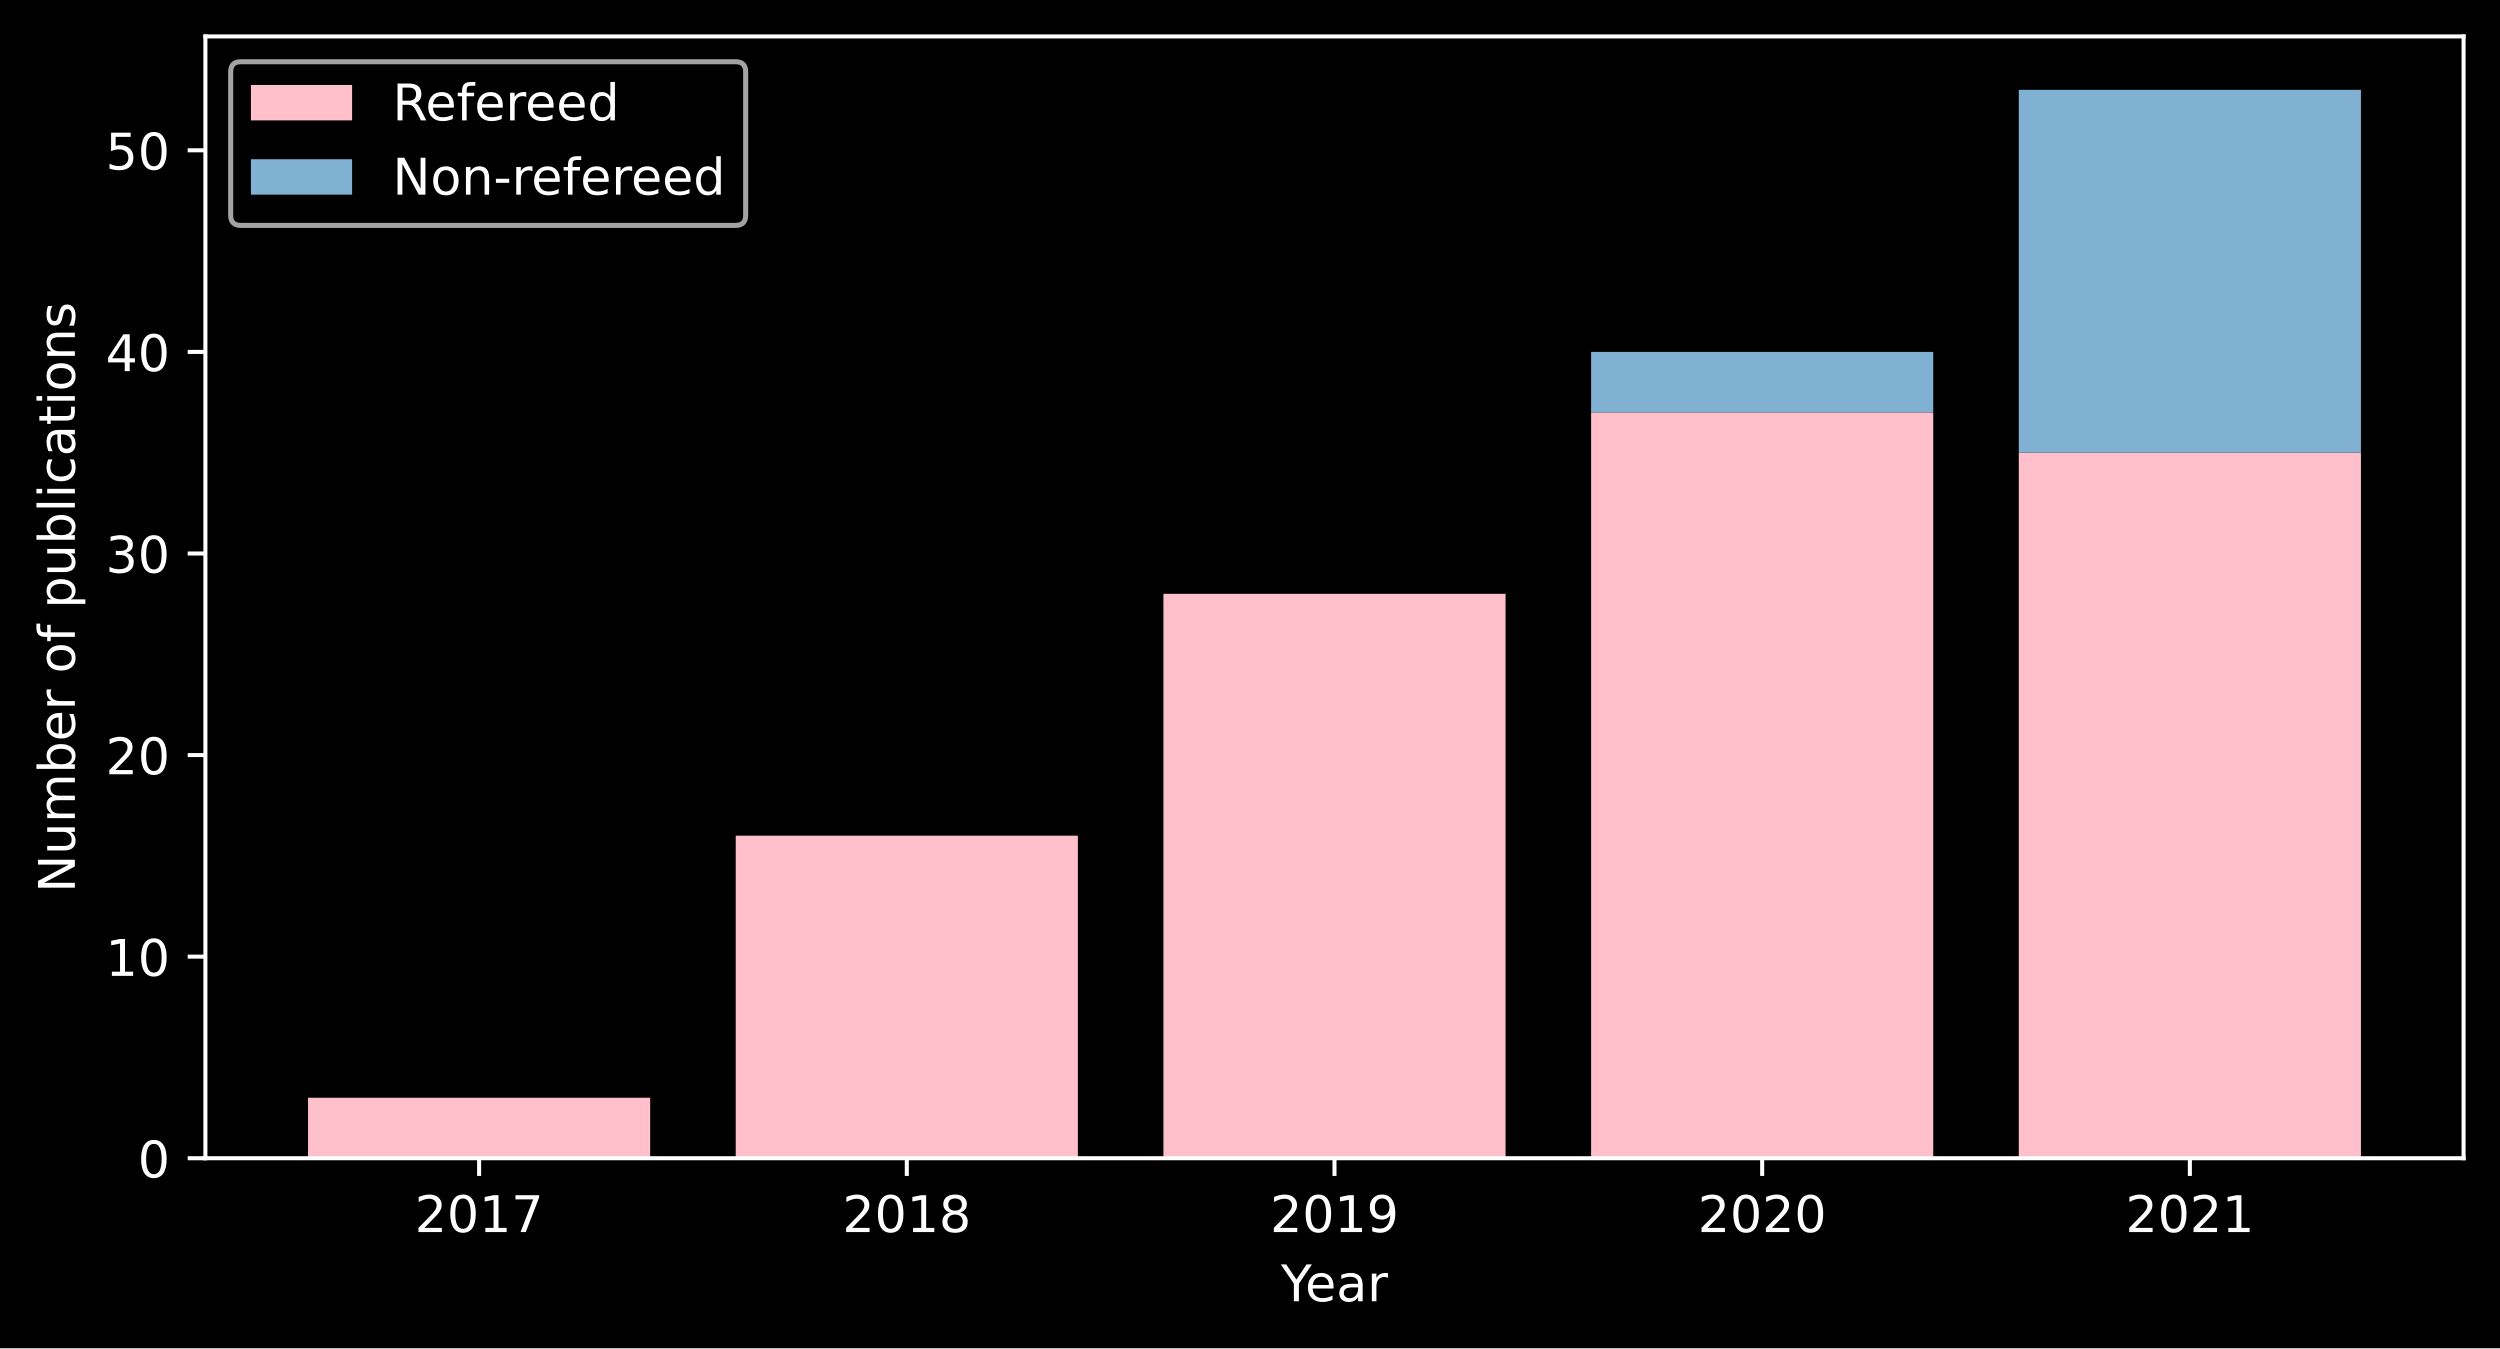
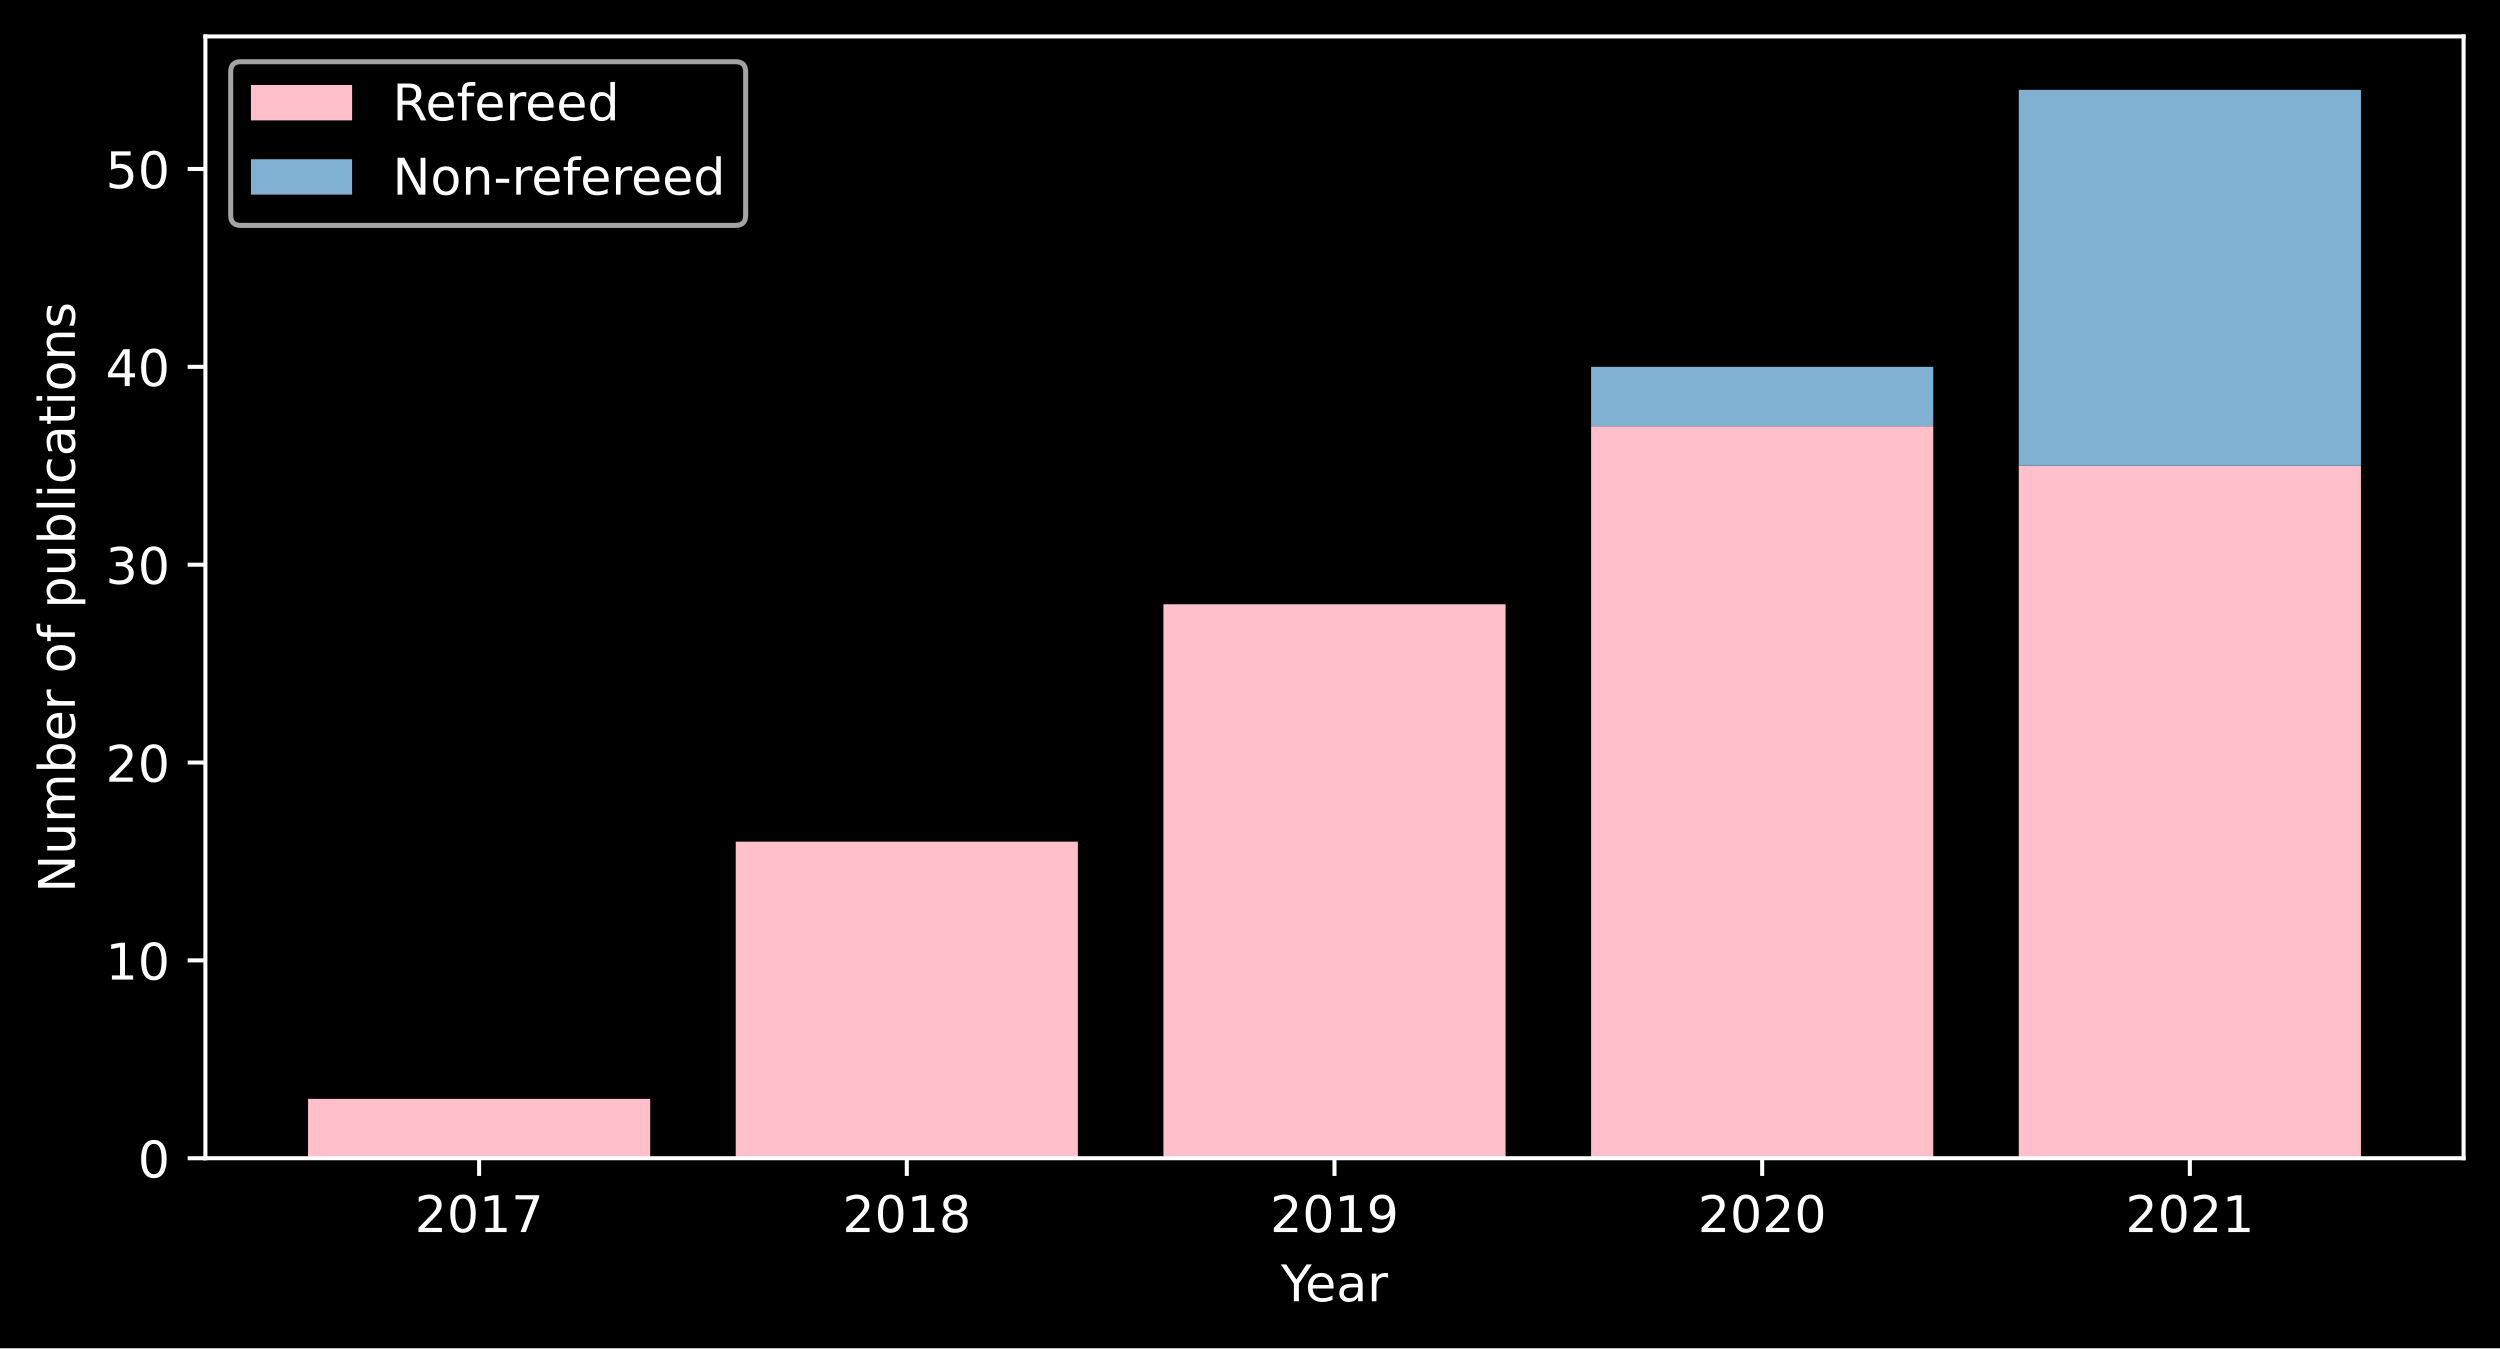
<svg xmlns="http://www.w3.org/2000/svg" xmlns:xlink="http://www.w3.org/1999/xlink" height="266.516pt" version="1.1" viewBox="0 0 494.203 266.516" width="494.203pt">
  <defs>
    <style type="text/css">*{stroke-linecap:butt;stroke-linejoin:round;}</style>
  </defs>
  <g id="figure_1">
    <g id="patch_1">
      <path d="M 0 266.516  L 494.203 266.516  L 494.203 0  L 0 0  z " />
    </g>
    <g id="axes_1">
      <g id="patch_2">
        <path d="M 40.603 228.96  L 487.003 228.96  L 487.003 7.2  L 40.603 7.2  z " />
      </g>
      <g id="patch_3">
-         <path clip-path="url(#p32dc81f828)" d="M 399.076 228.96  L 466.712 228.96  L 466.712 89.488  L 399.076 89.488  z " style="fill:#ffc0cb;" />
+         <path clip-path="url(#pdca4b67f2d)" d="M 399.076 228.96  L 466.712 228.96  L 466.712 92.071  L 399.076 92.071  z " style="fill:#ffc0cb;" />
      </g>
      <g id="patch_4">
-         <path clip-path="url(#p32dc81f828)" d="M 314.53 228.96  L 382.167 228.96  L 382.167 81.518  L 314.53 81.518  z " style="fill:#ffc0cb;" />
+         <path clip-path="url(#pdca4b67f2d)" d="M 314.53 228.96  L 382.167 228.96  L 382.167 84.249  L 314.53 84.249  z " style="fill:#ffc0cb;" />
      </g>
      <g id="patch_5">
-         <path clip-path="url(#p32dc81f828)" d="M 229.985 228.96  L 297.621 228.96  L 297.621 117.383  L 229.985 117.383  z " style="fill:#ffc0cb;" />
+         <path clip-path="url(#pdca4b67f2d)" d="M 229.985 228.96  L 297.621 228.96  L 297.621 119.449  L 229.985 119.449  z " style="fill:#ffc0cb;" />
      </g>
      <g id="patch_6">
-         <path clip-path="url(#p32dc81f828)" d="M 145.439 228.96  L 213.076 228.96  L 213.076 165.202  L 145.439 165.202  z " style="fill:#ffc0cb;" />
+         <path clip-path="url(#pdca4b67f2d)" d="M 145.439 228.96  L 213.076 228.96  L 213.076 166.382  L 145.439 166.382  z " style="fill:#ffc0cb;" />
      </g>
      <g id="patch_7">
-         <path clip-path="url(#p32dc81f828)" d="M 60.894 228.96  L 128.53 228.96  L 128.53 217.005  L 60.894 217.005  z " style="fill:#ffc0cb;" />
+         <path clip-path="url(#pdca4b67f2d)" d="M 60.894 228.96  L 128.53 228.96  L 128.53 217.227  L 60.894 217.227  z " style="fill:#ffc0cb;" />
      </g>
      <g id="patch_8">
-         <path clip-path="url(#p32dc81f828)" d="M 399.076 89.488  L 466.712 89.488  L 466.712 17.76  L 399.076 17.76  z " style="fill:#81b1d2;" />
+         <path clip-path="url(#pdca4b67f2d)" d="M 399.076 92.071  L 466.712 92.071  L 466.712 17.76  L 399.076 17.76  z " style="fill:#81b1d2;" />
      </g>
      <g id="patch_9">
-         <path clip-path="url(#p32dc81f828)" d="M 314.53 81.518  L 382.167 81.518  L 382.167 69.564  L 314.53 69.564  z " style="fill:#81b1d2;" />
+         <path clip-path="url(#pdca4b67f2d)" d="M 314.53 84.249  L 382.167 84.249  L 382.167 72.516  L 314.53 72.516  z " style="fill:#81b1d2;" />
      </g>
      <g id="patch_10">
-         <path clip-path="url(#p32dc81f828)" d="M 229.985 117.383  L 297.621 117.383  L 297.621 117.383  L 229.985 117.383  z " style="fill:#81b1d2;" />
+         <path clip-path="url(#pdca4b67f2d)" d="M 229.985 119.449  L 297.621 119.449  L 297.621 119.449  L 229.985 119.449  z " style="fill:#81b1d2;" />
      </g>
      <g id="patch_11">
-         <path clip-path="url(#p32dc81f828)" d="M 145.439 165.202  L 213.076 165.202  L 213.076 165.202  L 145.439 165.202  z " style="fill:#81b1d2;" />
+         <path clip-path="url(#pdca4b67f2d)" d="M 145.439 166.382  L 213.076 166.382  L 213.076 166.382  L 145.439 166.382  z " style="fill:#81b1d2;" />
      </g>
      <g id="patch_12">
-         <path clip-path="url(#p32dc81f828)" d="M 60.894 217.005  L 128.53 217.005  L 128.53 217.005  L 60.894 217.005  z " style="fill:#81b1d2;" />
+         <path clip-path="url(#pdca4b67f2d)" d="M 60.894 217.227  L 128.53 217.227  L 128.53 217.227  L 60.894 217.227  z " style="fill:#81b1d2;" />
      </g>
      <g id="matplotlib.axis_1">
        <g id="xtick_1">
          <g id="line2d_1">
            <defs>
-               <path d="M 0 0  L 0 3.5  " id="m0152c3f5c0" style="stroke:#ffffff;stroke-width:0.8;" />
-             </defs>
-             <g>
-               <use style="fill:#ffffff;stroke:#ffffff;stroke-width:0.8;" x="432.894" xlink:href="#m0152c3f5c0" y="228.96" />
+               <path d="M 0 0  L 0 3.5  " id="m85d57b362c" style="stroke:#ffffff;stroke-width:0.8;" />
+             </defs>
+             <g>
+               <use style="fill:#ffffff;stroke:#ffffff;stroke-width:0.8;" x="432.894" xlink:href="#m85d57b362c" y="228.96" />
            </g>
          </g>
          <g id="text_1">
            <g style="fill:#ffffff;" transform="translate(420.169 243.5584)scale(0.1 -0.1)">
              <defs>
                <path d="M 1228 531  L 3431 531  L 3431 0  L 469 0  L 469 531  Q 828 903 1448 1529  Q 2069 2156 2228 2338  Q 2531 2678 2651 2914  Q 2772 3150 2772 3378  Q 2772 3750 2511 3984  Q 2250 4219 1831 4219  Q 1534 4219 1204 4116  Q 875 4013 500 3803  L 500 4441  Q 881 4594 1212 4672  Q 1544 4750 1819 4750  Q 2544 4750 2975 4387  Q 3406 4025 3406 3419  Q 3406 3131 3298 2873  Q 3191 2616 2906 2266  Q 2828 2175 2409 1742  Q 1991 1309 1228 531  z " id="DejaVuSans-32" transform="scale(0.015625)" />
                <path d="M 2034 4250  Q 1547 4250 1301 3770  Q 1056 3291 1056 2328  Q 1056 1369 1301 889  Q 1547 409 2034 409  Q 2525 409 2770 889  Q 3016 1369 3016 2328  Q 3016 3291 2770 3770  Q 2525 4250 2034 4250  z M 2034 4750  Q 2819 4750 3233 4129  Q 3647 3509 3647 2328  Q 3647 1150 3233 529  Q 2819 -91 2034 -91  Q 1250 -91 836 529  Q 422 1150 422 2328  Q 422 3509 836 4129  Q 1250 4750 2034 4750  z " id="DejaVuSans-30" transform="scale(0.015625)" />
                <path d="M 794 531  L 1825 531  L 1825 4091  L 703 3866  L 703 4441  L 1819 4666  L 2450 4666  L 2450 531  L 3481 531  L 3481 0  L 794 0  L 794 531  z " id="DejaVuSans-31" transform="scale(0.015625)" />
              </defs>
              <use xlink:href="#DejaVuSans-32" />
              <use x="63.623" xlink:href="#DejaVuSans-30" />
              <use x="127.246" xlink:href="#DejaVuSans-32" />
              <use x="190.869" xlink:href="#DejaVuSans-31" />
            </g>
          </g>
        </g>
        <g id="xtick_2">
          <g id="line2d_2">
            <g>
-               <use style="fill:#ffffff;stroke:#ffffff;stroke-width:0.8;" x="348.349" xlink:href="#m0152c3f5c0" y="228.96" />
+               <use style="fill:#ffffff;stroke:#ffffff;stroke-width:0.8;" x="348.349" xlink:href="#m85d57b362c" y="228.96" />
            </g>
          </g>
          <g id="text_2">
            <g style="fill:#ffffff;" transform="translate(335.6236 243.5584)scale(0.1 -0.1)">
              <use xlink:href="#DejaVuSans-32" />
              <use x="63.623" xlink:href="#DejaVuSans-30" />
              <use x="127.246" xlink:href="#DejaVuSans-32" />
              <use x="190.869" xlink:href="#DejaVuSans-30" />
            </g>
          </g>
        </g>
        <g id="xtick_3">
          <g id="line2d_3">
            <g>
-               <use style="fill:#ffffff;stroke:#ffffff;stroke-width:0.8;" x="263.803" xlink:href="#m0152c3f5c0" y="228.96" />
+               <use style="fill:#ffffff;stroke:#ffffff;stroke-width:0.8;" x="263.803" xlink:href="#m85d57b362c" y="228.96" />
            </g>
          </g>
          <g id="text_3">
            <g style="fill:#ffffff;" transform="translate(251.0781 243.5584)scale(0.1 -0.1)">
              <defs>
                <path d="M 703 97  L 703 672  Q 941 559 1184 500  Q 1428 441 1663 441  Q 2288 441 2617 861  Q 2947 1281 2994 2138  Q 2813 1869 2534 1725  Q 2256 1581 1919 1581  Q 1219 1581 811 2004  Q 403 2428 403 3163  Q 403 3881 828 4315  Q 1253 4750 1959 4750  Q 2769 4750 3195 4129  Q 3622 3509 3622 2328  Q 3622 1225 3098 567  Q 2575 -91 1691 -91  Q 1453 -91 1209 -44  Q 966 3 703 97  z M 1959 2075  Q 2384 2075 2632 2365  Q 2881 2656 2881 3163  Q 2881 3666 2632 3958  Q 2384 4250 1959 4250  Q 1534 4250 1286 3958  Q 1038 3666 1038 3163  Q 1038 2656 1286 2365  Q 1534 2075 1959 2075  z " id="DejaVuSans-39" transform="scale(0.015625)" />
              </defs>
              <use xlink:href="#DejaVuSans-32" />
              <use x="63.623" xlink:href="#DejaVuSans-30" />
              <use x="127.246" xlink:href="#DejaVuSans-31" />
              <use x="190.869" xlink:href="#DejaVuSans-39" />
            </g>
          </g>
        </g>
        <g id="xtick_4">
          <g id="line2d_4">
            <g>
-               <use style="fill:#ffffff;stroke:#ffffff;stroke-width:0.8;" x="179.258" xlink:href="#m0152c3f5c0" y="228.96" />
+               <use style="fill:#ffffff;stroke:#ffffff;stroke-width:0.8;" x="179.258" xlink:href="#m85d57b362c" y="228.96" />
            </g>
          </g>
          <g id="text_4">
            <g style="fill:#ffffff;" transform="translate(166.5327 243.5584)scale(0.1 -0.1)">
              <defs>
                <path d="M 2034 2216  Q 1584 2216 1326 1975  Q 1069 1734 1069 1313  Q 1069 891 1326 650  Q 1584 409 2034 409  Q 2484 409 2743 651  Q 3003 894 3003 1313  Q 3003 1734 2745 1975  Q 2488 2216 2034 2216  z M 1403 2484  Q 997 2584 770 2862  Q 544 3141 544 3541  Q 544 4100 942 4425  Q 1341 4750 2034 4750  Q 2731 4750 3128 4425  Q 3525 4100 3525 3541  Q 3525 3141 3298 2862  Q 3072 2584 2669 2484  Q 3125 2378 3379 2068  Q 3634 1759 3634 1313  Q 3634 634 3220 271  Q 2806 -91 2034 -91  Q 1263 -91 848 271  Q 434 634 434 1313  Q 434 1759 690 2068  Q 947 2378 1403 2484  z M 1172 3481  Q 1172 3119 1398 2916  Q 1625 2713 2034 2713  Q 2441 2713 2670 2916  Q 2900 3119 2900 3481  Q 2900 3844 2670 4047  Q 2441 4250 2034 4250  Q 1625 4250 1398 4047  Q 1172 3844 1172 3481  z " id="DejaVuSans-38" transform="scale(0.015625)" />
              </defs>
              <use xlink:href="#DejaVuSans-32" />
              <use x="63.623" xlink:href="#DejaVuSans-30" />
              <use x="127.246" xlink:href="#DejaVuSans-31" />
              <use x="190.869" xlink:href="#DejaVuSans-38" />
            </g>
          </g>
        </g>
        <g id="xtick_5">
          <g id="line2d_5">
            <g>
-               <use style="fill:#ffffff;stroke:#ffffff;stroke-width:0.8;" x="94.712" xlink:href="#m0152c3f5c0" y="228.96" />
+               <use style="fill:#ffffff;stroke:#ffffff;stroke-width:0.8;" x="94.712" xlink:href="#m85d57b362c" y="228.96" />
            </g>
          </g>
          <g id="text_5">
            <g style="fill:#ffffff;" transform="translate(81.98722 243.5584)scale(0.1 -0.1)">
              <defs>
                <path d="M 525 4666  L 3525 4666  L 3525 4397  L 1831 0  L 1172 0  L 2766 4134  L 525 4134  L 525 4666  z " id="DejaVuSans-37" transform="scale(0.015625)" />
              </defs>
              <use xlink:href="#DejaVuSans-32" />
              <use x="63.623" xlink:href="#DejaVuSans-30" />
              <use x="127.246" xlink:href="#DejaVuSans-31" />
              <use x="190.869" xlink:href="#DejaVuSans-37" />
            </g>
          </g>
        </g>
        <g id="text_6">
          <g style="fill:#ffffff;" transform="translate(253.2156 257.2366)scale(0.1 -0.1)">
            <defs>
              <path d="M -13 4666  L 666 4666  L 1959 2747  L 3244 4666  L 3922 4666  L 2272 2222  L 2272 0  L 1638 0  L 1638 2222  L -13 4666  z " id="DejaVuSans-59" transform="scale(0.015625)" />
              <path d="M 3597 1894  L 3597 1613  L 953 1613  Q 991 1019 1311 708  Q 1631 397 2203 397  Q 2534 397 2845 478  Q 3156 559 3463 722  L 3463 178  Q 3153 47 2828 -22  Q 2503 -91 2169 -91  Q 1331 -91 842 396  Q 353 884 353 1716  Q 353 2575 817 3079  Q 1281 3584 2069 3584  Q 2775 3584 3186 3129  Q 3597 2675 3597 1894  z M 3022 2063  Q 3016 2534 2758 2815  Q 2500 3097 2075 3097  Q 1594 3097 1305 2825  Q 1016 2553 972 2059  L 3022 2063  z " id="DejaVuSans-65" transform="scale(0.015625)" />
              <path d="M 2194 1759  Q 1497 1759 1228 1600  Q 959 1441 959 1056  Q 959 750 1161 570  Q 1363 391 1709 391  Q 2188 391 2477 730  Q 2766 1069 2766 1631  L 2766 1759  L 2194 1759  z M 3341 1997  L 3341 0  L 2766 0  L 2766 531  Q 2569 213 2275 61  Q 1981 -91 1556 -91  Q 1019 -91 701 211  Q 384 513 384 1019  Q 384 1609 779 1909  Q 1175 2209 1959 2209  L 2766 2209  L 2766 2266  Q 2766 2663 2505 2880  Q 2244 3097 1772 3097  Q 1472 3097 1187 3025  Q 903 2953 641 2809  L 641 3341  Q 956 3463 1253 3523  Q 1550 3584 1831 3584  Q 2591 3584 2966 3190  Q 3341 2797 3341 1997  z " id="DejaVuSans-61" transform="scale(0.015625)" />
              <path d="M 2631 2963  Q 2534 3019 2420 3045  Q 2306 3072 2169 3072  Q 1681 3072 1420 2755  Q 1159 2438 1159 1844  L 1159 0  L 581 0  L 581 3500  L 1159 3500  L 1159 2956  Q 1341 3275 1631 3429  Q 1922 3584 2338 3584  Q 2397 3584 2469 3576  Q 2541 3569 2628 3553  L 2631 2963  z " id="DejaVuSans-72" transform="scale(0.015625)" />
            </defs>
            <use xlink:href="#DejaVuSans-59" />
            <use x="47.834" xlink:href="#DejaVuSans-65" />
            <use x="109.357" xlink:href="#DejaVuSans-61" />
            <use x="170.637" xlink:href="#DejaVuSans-72" />
          </g>
        </g>
      </g>
      <g id="matplotlib.axis_2">
        <g id="ytick_1">
          <g id="line2d_6">
            <defs>
-               <path d="M 0 0  L -3.5 0  " id="m7a24dea6c3" style="stroke:#ffffff;stroke-width:0.8;" />
-             </defs>
-             <g>
-               <use style="fill:#ffffff;stroke:#ffffff;stroke-width:0.8;" x="40.603" xlink:href="#m7a24dea6c3" y="228.96" />
+               <path d="M 0 0  L -3.5 0  " id="ma1a2145482" style="stroke:#ffffff;stroke-width:0.8;" />
+             </defs>
+             <g>
+               <use style="fill:#ffffff;stroke:#ffffff;stroke-width:0.8;" x="40.603" xlink:href="#ma1a2145482" y="228.96" />
            </g>
          </g>
          <g id="text_7">
            <g style="fill:#ffffff;" transform="translate(27.24063 232.7592)scale(0.1 -0.1)">
              <use xlink:href="#DejaVuSans-30" />
            </g>
          </g>
        </g>
        <g id="ytick_2">
          <g id="line2d_7">
            <g>
-               <use style="fill:#ffffff;stroke:#ffffff;stroke-width:0.8;" x="40.603" xlink:href="#m7a24dea6c3" y="189.111" />
+               <use style="fill:#ffffff;stroke:#ffffff;stroke-width:0.8;" x="40.603" xlink:href="#ma1a2145482" y="189.849" />
            </g>
          </g>
          <g id="text_8">
-             <g style="fill:#ffffff;" transform="translate(20.87813 192.9102)scale(0.1 -0.1)">
+             <g style="fill:#ffffff;" transform="translate(20.87813 193.6481)scale(0.1 -0.1)">
              <use xlink:href="#DejaVuSans-31" />
              <use x="63.623" xlink:href="#DejaVuSans-30" />
            </g>
          </g>
        </g>
        <g id="ytick_3">
          <g id="line2d_8">
            <g>
-               <use style="fill:#ffffff;stroke:#ffffff;stroke-width:0.8;" x="40.603" xlink:href="#m7a24dea6c3" y="149.262" />
+               <use style="fill:#ffffff;stroke:#ffffff;stroke-width:0.8;" x="40.603" xlink:href="#ma1a2145482" y="150.738" />
            </g>
          </g>
          <g id="text_9">
-             <g style="fill:#ffffff;" transform="translate(20.87813 153.0611)scale(0.1 -0.1)">
+             <g style="fill:#ffffff;" transform="translate(20.87813 154.537)scale(0.1 -0.1)">
              <use xlink:href="#DejaVuSans-32" />
              <use x="63.623" xlink:href="#DejaVuSans-30" />
            </g>
          </g>
        </g>
        <g id="ytick_4">
          <g id="line2d_9">
            <g>
-               <use style="fill:#ffffff;stroke:#ffffff;stroke-width:0.8;" x="40.603" xlink:href="#m7a24dea6c3" y="109.413" />
+               <use style="fill:#ffffff;stroke:#ffffff;stroke-width:0.8;" x="40.603" xlink:href="#ma1a2145482" y="111.627" />
            </g>
          </g>
          <g id="text_10">
-             <g style="fill:#ffffff;" transform="translate(20.87813 113.212)scale(0.1 -0.1)">
+             <g style="fill:#ffffff;" transform="translate(20.87813 115.4259)scale(0.1 -0.1)">
              <defs>
                <path d="M 2597 2516  Q 3050 2419 3304 2112  Q 3559 1806 3559 1356  Q 3559 666 3084 287  Q 2609 -91 1734 -91  Q 1441 -91 1130 -33  Q 819 25 488 141  L 488 750  Q 750 597 1062 519  Q 1375 441 1716 441  Q 2309 441 2620 675  Q 2931 909 2931 1356  Q 2931 1769 2642 2001  Q 2353 2234 1838 2234  L 1294 2234  L 1294 2753  L 1863 2753  Q 2328 2753 2575 2939  Q 2822 3125 2822 3475  Q 2822 3834 2567 4026  Q 2313 4219 1838 4219  Q 1578 4219 1281 4162  Q 984 4106 628 3988  L 628 4550  Q 988 4650 1302 4700  Q 1616 4750 1894 4750  Q 2613 4750 3031 4423  Q 3450 4097 3450 3541  Q 3450 3153 3228 2886  Q 3006 2619 2597 2516  z " id="DejaVuSans-33" transform="scale(0.015625)" />
              </defs>
              <use xlink:href="#DejaVuSans-33" />
              <use x="63.623" xlink:href="#DejaVuSans-30" />
            </g>
          </g>
        </g>
        <g id="ytick_5">
          <g id="line2d_10">
            <g>
-               <use style="fill:#ffffff;stroke:#ffffff;stroke-width:0.8;" x="40.603" xlink:href="#m7a24dea6c3" y="69.564" />
+               <use style="fill:#ffffff;stroke:#ffffff;stroke-width:0.8;" x="40.603" xlink:href="#ma1a2145482" y="72.516" />
            </g>
          </g>
          <g id="text_11">
-             <g style="fill:#ffffff;" transform="translate(20.87813 73.36299)scale(0.1 -0.1)">
+             <g style="fill:#ffffff;" transform="translate(20.87813 76.31477)scale(0.1 -0.1)">
              <defs>
                <path d="M 2419 4116  L 825 1625  L 2419 1625  L 2419 4116  z M 2253 4666  L 3047 4666  L 3047 1625  L 3713 1625  L 3713 1100  L 3047 1100  L 3047 0  L 2419 0  L 2419 1100  L 313 1100  L 313 1709  L 2253 4666  z " id="DejaVuSans-34" transform="scale(0.015625)" />
              </defs>
              <use xlink:href="#DejaVuSans-34" />
              <use x="63.623" xlink:href="#DejaVuSans-30" />
            </g>
          </g>
        </g>
        <g id="ytick_6">
          <g id="line2d_11">
            <g>
-               <use style="fill:#ffffff;stroke:#ffffff;stroke-width:0.8;" x="40.603" xlink:href="#m7a24dea6c3" y="29.715" />
+               <use style="fill:#ffffff;stroke:#ffffff;stroke-width:0.8;" x="40.603" xlink:href="#ma1a2145482" y="33.404" />
            </g>
          </g>
          <g id="text_12">
-             <g style="fill:#ffffff;" transform="translate(20.87813 33.51394)scale(0.1 -0.1)">
+             <g style="fill:#ffffff;" transform="translate(20.87813 37.20366)scale(0.1 -0.1)">
              <defs>
                <path d="M 691 4666  L 3169 4666  L 3169 4134  L 1269 4134  L 1269 2991  Q 1406 3038 1543 3061  Q 1681 3084 1819 3084  Q 2600 3084 3056 2656  Q 3513 2228 3513 1497  Q 3513 744 3044 326  Q 2575 -91 1722 -91  Q 1428 -91 1123 -41  Q 819 9 494 109  L 494 744  Q 775 591 1075 516  Q 1375 441 1709 441  Q 2250 441 2565 725  Q 2881 1009 2881 1497  Q 2881 1984 2565 2268  Q 2250 2553 1709 2553  Q 1456 2553 1204 2497  Q 953 2441 691 2322  L 691 4666  z " id="DejaVuSans-35" transform="scale(0.015625)" />
              </defs>
              <use xlink:href="#DejaVuSans-35" />
              <use x="63.623" xlink:href="#DejaVuSans-30" />
            </g>
          </g>
        </g>
        <g id="text_13">
          <g style="fill:#ffffff;" transform="translate(14.79844 176.4542)rotate(-90)scale(0.1 -0.1)">
            <defs>
              <path d="M 628 4666  L 1478 4666  L 3547 763  L 3547 4666  L 4159 4666  L 4159 0  L 3309 0  L 1241 3903  L 1241 0  L 628 0  L 628 4666  z " id="DejaVuSans-4e" transform="scale(0.015625)" />
              <path d="M 544 1381  L 544 3500  L 1119 3500  L 1119 1403  Q 1119 906 1312 657  Q 1506 409 1894 409  Q 2359 409 2629 706  Q 2900 1003 2900 1516  L 2900 3500  L 3475 3500  L 3475 0  L 2900 0  L 2900 538  Q 2691 219 2414 64  Q 2138 -91 1772 -91  Q 1169 -91 856 284  Q 544 659 544 1381  z M 1991 3584  L 1991 3584  z " id="DejaVuSans-75" transform="scale(0.015625)" />
              <path d="M 3328 2828  Q 3544 3216 3844 3400  Q 4144 3584 4550 3584  Q 5097 3584 5394 3201  Q 5691 2819 5691 2113  L 5691 0  L 5113 0  L 5113 2094  Q 5113 2597 4934 2840  Q 4756 3084 4391 3084  Q 3944 3084 3684 2787  Q 3425 2491 3425 1978  L 3425 0  L 2847 0  L 2847 2094  Q 2847 2600 2669 2842  Q 2491 3084 2119 3084  Q 1678 3084 1418 2786  Q 1159 2488 1159 1978  L 1159 0  L 581 0  L 581 3500  L 1159 3500  L 1159 2956  Q 1356 3278 1631 3431  Q 1906 3584 2284 3584  Q 2666 3584 2933 3390  Q 3200 3197 3328 2828  z " id="DejaVuSans-6d" transform="scale(0.015625)" />
              <path d="M 3116 1747  Q 3116 2381 2855 2742  Q 2594 3103 2138 3103  Q 1681 3103 1420 2742  Q 1159 2381 1159 1747  Q 1159 1113 1420 752  Q 1681 391 2138 391  Q 2594 391 2855 752  Q 3116 1113 3116 1747  z M 1159 2969  Q 1341 3281 1617 3432  Q 1894 3584 2278 3584  Q 2916 3584 3314 3078  Q 3713 2572 3713 1747  Q 3713 922 3314 415  Q 2916 -91 2278 -91  Q 1894 -91 1617 61  Q 1341 213 1159 525  L 1159 0  L 581 0  L 581 4863  L 1159 4863  L 1159 2969  z " id="DejaVuSans-62" transform="scale(0.015625)" />
              <path id="DejaVuSans-20" transform="scale(0.015625)" />
              <path d="M 1959 3097  Q 1497 3097 1228 2736  Q 959 2375 959 1747  Q 959 1119 1226 758  Q 1494 397 1959 397  Q 2419 397 2687 759  Q 2956 1122 2956 1747  Q 2956 2369 2687 2733  Q 2419 3097 1959 3097  z M 1959 3584  Q 2709 3584 3137 3096  Q 3566 2609 3566 1747  Q 3566 888 3137 398  Q 2709 -91 1959 -91  Q 1206 -91 779 398  Q 353 888 353 1747  Q 353 2609 779 3096  Q 1206 3584 1959 3584  z " id="DejaVuSans-6f" transform="scale(0.015625)" />
              <path d="M 2375 4863  L 2375 4384  L 1825 4384  Q 1516 4384 1395 4259  Q 1275 4134 1275 3809  L 1275 3500  L 2222 3500  L 2222 3053  L 1275 3053  L 1275 0  L 697 0  L 697 3053  L 147 3053  L 147 3500  L 697 3500  L 697 3744  Q 697 4328 969 4595  Q 1241 4863 1831 4863  L 2375 4863  z " id="DejaVuSans-66" transform="scale(0.015625)" />
              <path d="M 1159 525  L 1159 -1331  L 581 -1331  L 581 3500  L 1159 3500  L 1159 2969  Q 1341 3281 1617 3432  Q 1894 3584 2278 3584  Q 2916 3584 3314 3078  Q 3713 2572 3713 1747  Q 3713 922 3314 415  Q 2916 -91 2278 -91  Q 1894 -91 1617 61  Q 1341 213 1159 525  z M 3116 1747  Q 3116 2381 2855 2742  Q 2594 3103 2138 3103  Q 1681 3103 1420 2742  Q 1159 2381 1159 1747  Q 1159 1113 1420 752  Q 1681 391 2138 391  Q 2594 391 2855 752  Q 3116 1113 3116 1747  z " id="DejaVuSans-70" transform="scale(0.015625)" />
              <path d="M 603 4863  L 1178 4863  L 1178 0  L 603 0  L 603 4863  z " id="DejaVuSans-6c" transform="scale(0.015625)" />
              <path d="M 603 3500  L 1178 3500  L 1178 0  L 603 0  L 603 3500  z M 603 4863  L 1178 4863  L 1178 4134  L 603 4134  L 603 4863  z " id="DejaVuSans-69" transform="scale(0.015625)" />
              <path d="M 3122 3366  L 3122 2828  Q 2878 2963 2633 3030  Q 2388 3097 2138 3097  Q 1578 3097 1268 2742  Q 959 2388 959 1747  Q 959 1106 1268 751  Q 1578 397 2138 397  Q 2388 397 2633 464  Q 2878 531 3122 666  L 3122 134  Q 2881 22 2623 -34  Q 2366 -91 2075 -91  Q 1284 -91 818 406  Q 353 903 353 1747  Q 353 2603 823 3093  Q 1294 3584 2113 3584  Q 2378 3584 2631 3529  Q 2884 3475 3122 3366  z " id="DejaVuSans-63" transform="scale(0.015625)" />
              <path d="M 1172 4494  L 1172 3500  L 2356 3500  L 2356 3053  L 1172 3053  L 1172 1153  Q 1172 725 1289 603  Q 1406 481 1766 481  L 2356 481  L 2356 0  L 1766 0  Q 1100 0 847 248  Q 594 497 594 1153  L 594 3053  L 172 3053  L 172 3500  L 594 3500  L 594 4494  L 1172 4494  z " id="DejaVuSans-74" transform="scale(0.015625)" />
              <path d="M 3513 2113  L 3513 0  L 2938 0  L 2938 2094  Q 2938 2591 2744 2837  Q 2550 3084 2163 3084  Q 1697 3084 1428 2787  Q 1159 2491 1159 1978  L 1159 0  L 581 0  L 581 3500  L 1159 3500  L 1159 2956  Q 1366 3272 1645 3428  Q 1925 3584 2291 3584  Q 2894 3584 3203 3211  Q 3513 2838 3513 2113  z " id="DejaVuSans-6e" transform="scale(0.015625)" />
              <path d="M 2834 3397  L 2834 2853  Q 2591 2978 2328 3040  Q 2066 3103 1784 3103  Q 1356 3103 1142 2972  Q 928 2841 928 2578  Q 928 2378 1081 2264  Q 1234 2150 1697 2047  L 1894 2003  Q 2506 1872 2764 1633  Q 3022 1394 3022 966  Q 3022 478 2636 193  Q 2250 -91 1575 -91  Q 1294 -91 989 -36  Q 684 19 347 128  L 347 722  Q 666 556 975 473  Q 1284 391 1588 391  Q 1994 391 2212 530  Q 2431 669 2431 922  Q 2431 1156 2273 1281  Q 2116 1406 1581 1522  L 1381 1569  Q 847 1681 609 1914  Q 372 2147 372 2553  Q 372 3047 722 3315  Q 1072 3584 1716 3584  Q 2034 3584 2315 3537  Q 2597 3491 2834 3397  z " id="DejaVuSans-73" transform="scale(0.015625)" />
            </defs>
            <use xlink:href="#DejaVuSans-4e" />
            <use x="74.805" xlink:href="#DejaVuSans-75" />
            <use x="138.184" xlink:href="#DejaVuSans-6d" />
            <use x="235.596" xlink:href="#DejaVuSans-62" />
            <use x="299.072" xlink:href="#DejaVuSans-65" />
            <use x="360.596" xlink:href="#DejaVuSans-72" />
            <use x="401.709" xlink:href="#DejaVuSans-20" />
            <use x="433.496" xlink:href="#DejaVuSans-6f" />
            <use x="494.678" xlink:href="#DejaVuSans-66" />
            <use x="529.883" xlink:href="#DejaVuSans-20" />
            <use x="561.67" xlink:href="#DejaVuSans-70" />
            <use x="625.146" xlink:href="#DejaVuSans-75" />
            <use x="688.525" xlink:href="#DejaVuSans-62" />
            <use x="752.002" xlink:href="#DejaVuSans-6c" />
            <use x="779.785" xlink:href="#DejaVuSans-69" />
            <use x="807.568" xlink:href="#DejaVuSans-63" />
            <use x="862.549" xlink:href="#DejaVuSans-61" />
            <use x="923.828" xlink:href="#DejaVuSans-74" />
            <use x="963.037" xlink:href="#DejaVuSans-69" />
            <use x="990.82" xlink:href="#DejaVuSans-6f" />
            <use x="1052.002" xlink:href="#DejaVuSans-6e" />
            <use x="1115.381" xlink:href="#DejaVuSans-73" />
          </g>
        </g>
      </g>
      <g id="patch_13">
        <path d="M 40.603 228.96  L 40.603 7.2  " style="fill:none;stroke:#ffffff;stroke-linecap:square;stroke-linejoin:miter;stroke-width:0.8;" />
      </g>
      <g id="patch_14">
        <path d="M 487.003 228.96  L 487.003 7.2  " style="fill:none;stroke:#ffffff;stroke-linecap:square;stroke-linejoin:miter;stroke-width:0.8;" />
      </g>
      <g id="patch_15">
        <path d="M 40.603 228.96  L 487.003 228.96  " style="fill:none;stroke:#ffffff;stroke-linecap:square;stroke-linejoin:miter;stroke-width:0.8;" />
      </g>
      <g id="patch_16">
        <path d="M 40.603 7.2  L 487.003 7.2  " style="fill:none;stroke:#ffffff;stroke-linecap:square;stroke-linejoin:miter;stroke-width:0.8;" />
      </g>
      <g id="legend_1">
        <g id="patch_17">
          <path d="M 47.603 44.556  L 145.402 44.556  Q 147.402 44.556 147.402 42.556  L 147.402 14.2  Q 147.402 12.2 145.402 12.2  L 47.603 12.2  Q 45.603 12.2 45.603 14.2  L 45.603 42.556  Q 45.603 44.556 47.603 44.556  z " style="opacity:0.8;stroke:#cccccc;stroke-linejoin:miter;" />
        </g>
        <g id="patch_18">
          <path d="M 49.603 23.798  L 69.603 23.798  L 69.603 16.798  L 49.603 16.798  z " style="fill:#ffc0cb;" />
        </g>
        <g id="text_14">
          <g style="fill:#ffffff;" transform="translate(77.60313 23.79844)scale(0.1 -0.1)">
            <defs>
              <path d="M 2841 2188  Q 3044 2119 3236 1894  Q 3428 1669 3622 1275  L 4263 0  L 3584 0  L 2988 1197  Q 2756 1666 2539 1819  Q 2322 1972 1947 1972  L 1259 1972  L 1259 0  L 628 0  L 628 4666  L 2053 4666  Q 2853 4666 3247 4331  Q 3641 3997 3641 3322  Q 3641 2881 3436 2590  Q 3231 2300 2841 2188  z M 1259 4147  L 1259 2491  L 2053 2491  Q 2509 2491 2742 2702  Q 2975 2913 2975 3322  Q 2975 3731 2742 3939  Q 2509 4147 2053 4147  L 1259 4147  z " id="DejaVuSans-52" transform="scale(0.015625)" />
              <path d="M 2906 2969  L 2906 4863  L 3481 4863  L 3481 0  L 2906 0  L 2906 525  Q 2725 213 2448 61  Q 2172 -91 1784 -91  Q 1150 -91 751 415  Q 353 922 353 1747  Q 353 2572 751 3078  Q 1150 3584 1784 3584  Q 2172 3584 2448 3432  Q 2725 3281 2906 2969  z M 947 1747  Q 947 1113 1208 752  Q 1469 391 1925 391  Q 2381 391 2643 752  Q 2906 1113 2906 1747  Q 2906 2381 2643 2742  Q 2381 3103 1925 3103  Q 1469 3103 1208 2742  Q 947 2381 947 1747  z " id="DejaVuSans-64" transform="scale(0.015625)" />
            </defs>
            <use xlink:href="#DejaVuSans-52" />
            <use x="64.982" xlink:href="#DejaVuSans-65" />
            <use x="126.506" xlink:href="#DejaVuSans-66" />
            <use x="161.711" xlink:href="#DejaVuSans-65" />
            <use x="223.234" xlink:href="#DejaVuSans-72" />
            <use x="262.098" xlink:href="#DejaVuSans-65" />
            <use x="323.621" xlink:href="#DejaVuSans-65" />
            <use x="385.145" xlink:href="#DejaVuSans-64" />
          </g>
        </g>
        <g id="patch_19">
          <path d="M 49.603 38.477  L 69.603 38.477  L 69.603 31.477  L 49.603 31.477  z " style="fill:#81b1d2;" />
        </g>
        <g id="text_15">
          <g style="fill:#ffffff;" transform="translate(77.60313 38.47656)scale(0.1 -0.1)">
            <defs>
              <path d="M 313 2009  L 1997 2009  L 1997 1497  L 313 1497  L 313 2009  z " id="DejaVuSans-2d" transform="scale(0.015625)" />
            </defs>
            <use xlink:href="#DejaVuSans-4e" />
            <use x="74.805" xlink:href="#DejaVuSans-6f" />
            <use x="135.986" xlink:href="#DejaVuSans-6e" />
            <use x="199.365" xlink:href="#DejaVuSans-2d" />
            <use x="235.449" xlink:href="#DejaVuSans-72" />
            <use x="274.312" xlink:href="#DejaVuSans-65" />
            <use x="335.836" xlink:href="#DejaVuSans-66" />
            <use x="371.041" xlink:href="#DejaVuSans-65" />
            <use x="432.564" xlink:href="#DejaVuSans-72" />
            <use x="471.428" xlink:href="#DejaVuSans-65" />
            <use x="532.951" xlink:href="#DejaVuSans-65" />
            <use x="594.475" xlink:href="#DejaVuSans-64" />
          </g>
        </g>
      </g>
    </g>
  </g>
  <defs>
-     <clipPath id="p32dc81f828">
+     <clipPath id="pdca4b67f2d">
      <rect height="221.76" width="446.4" x="40.603" y="7.2" />
    </clipPath>
  </defs>
</svg>
